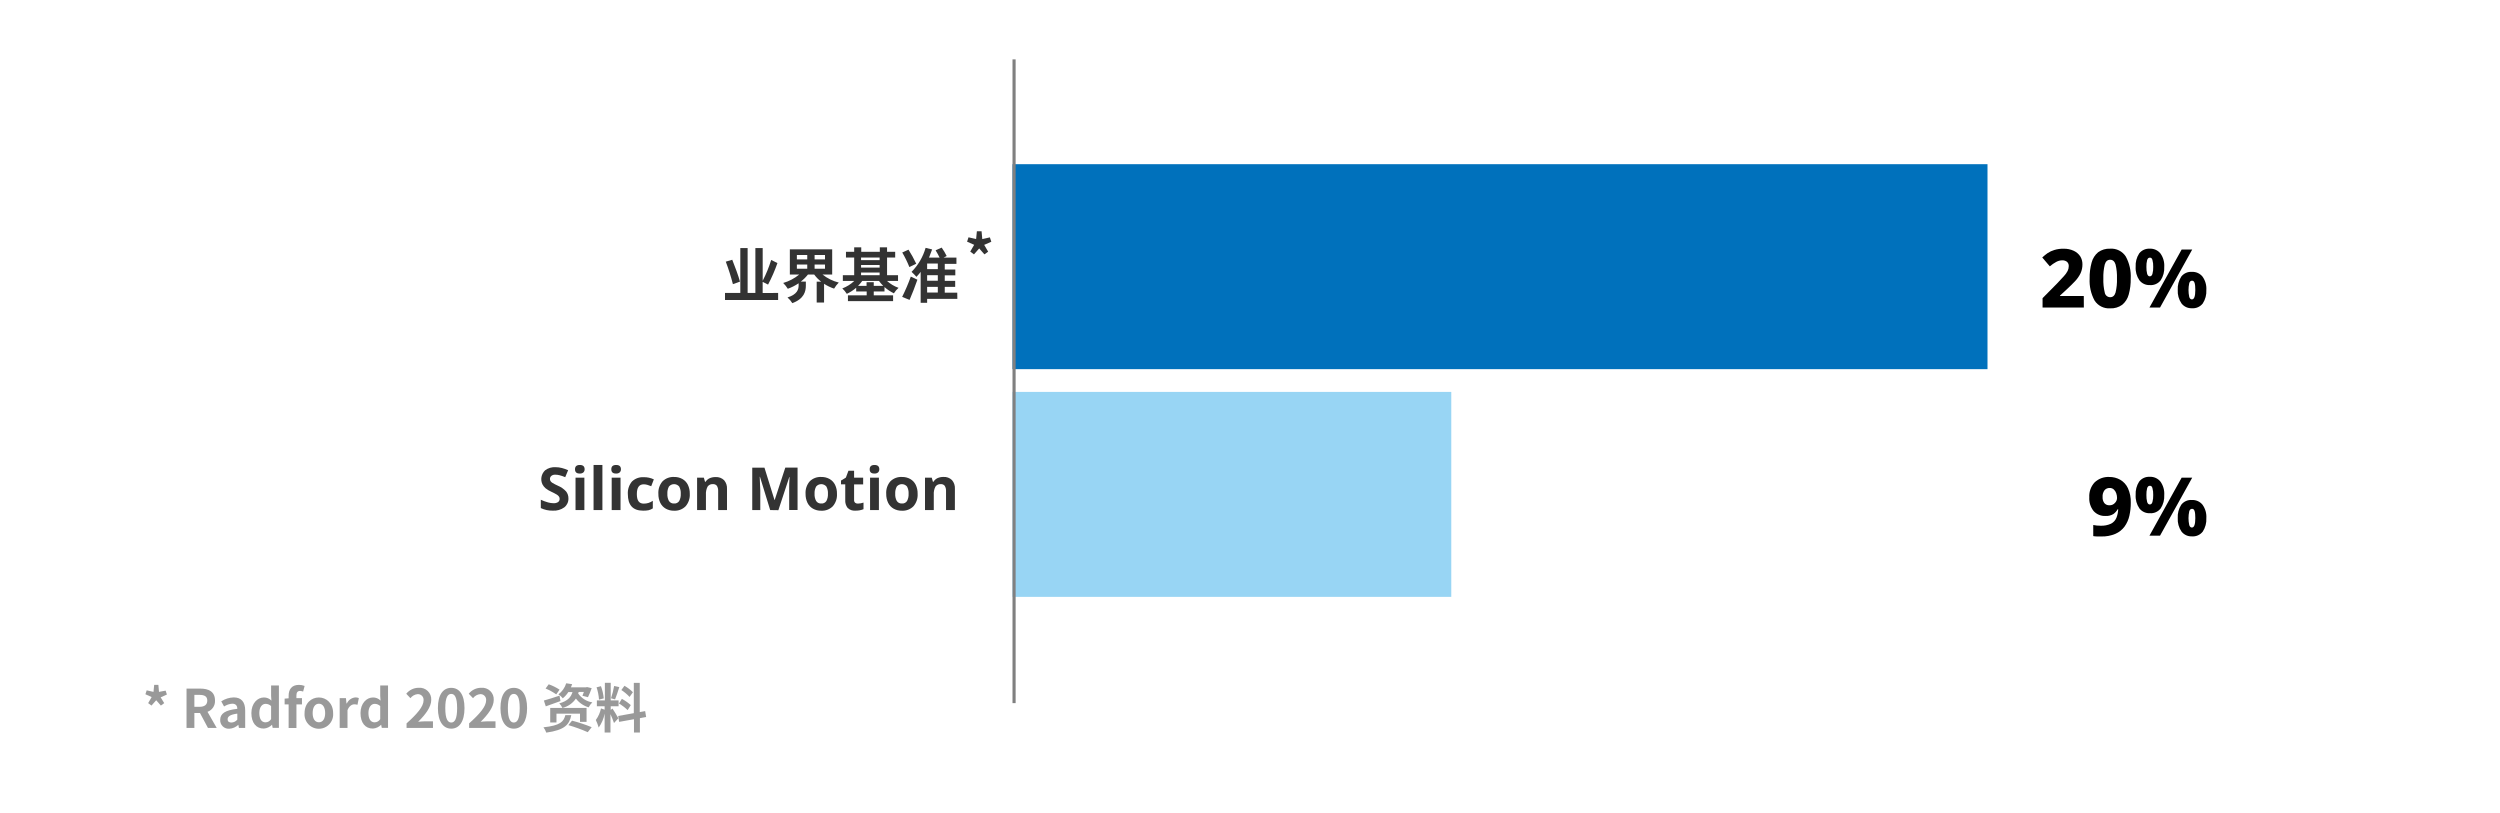
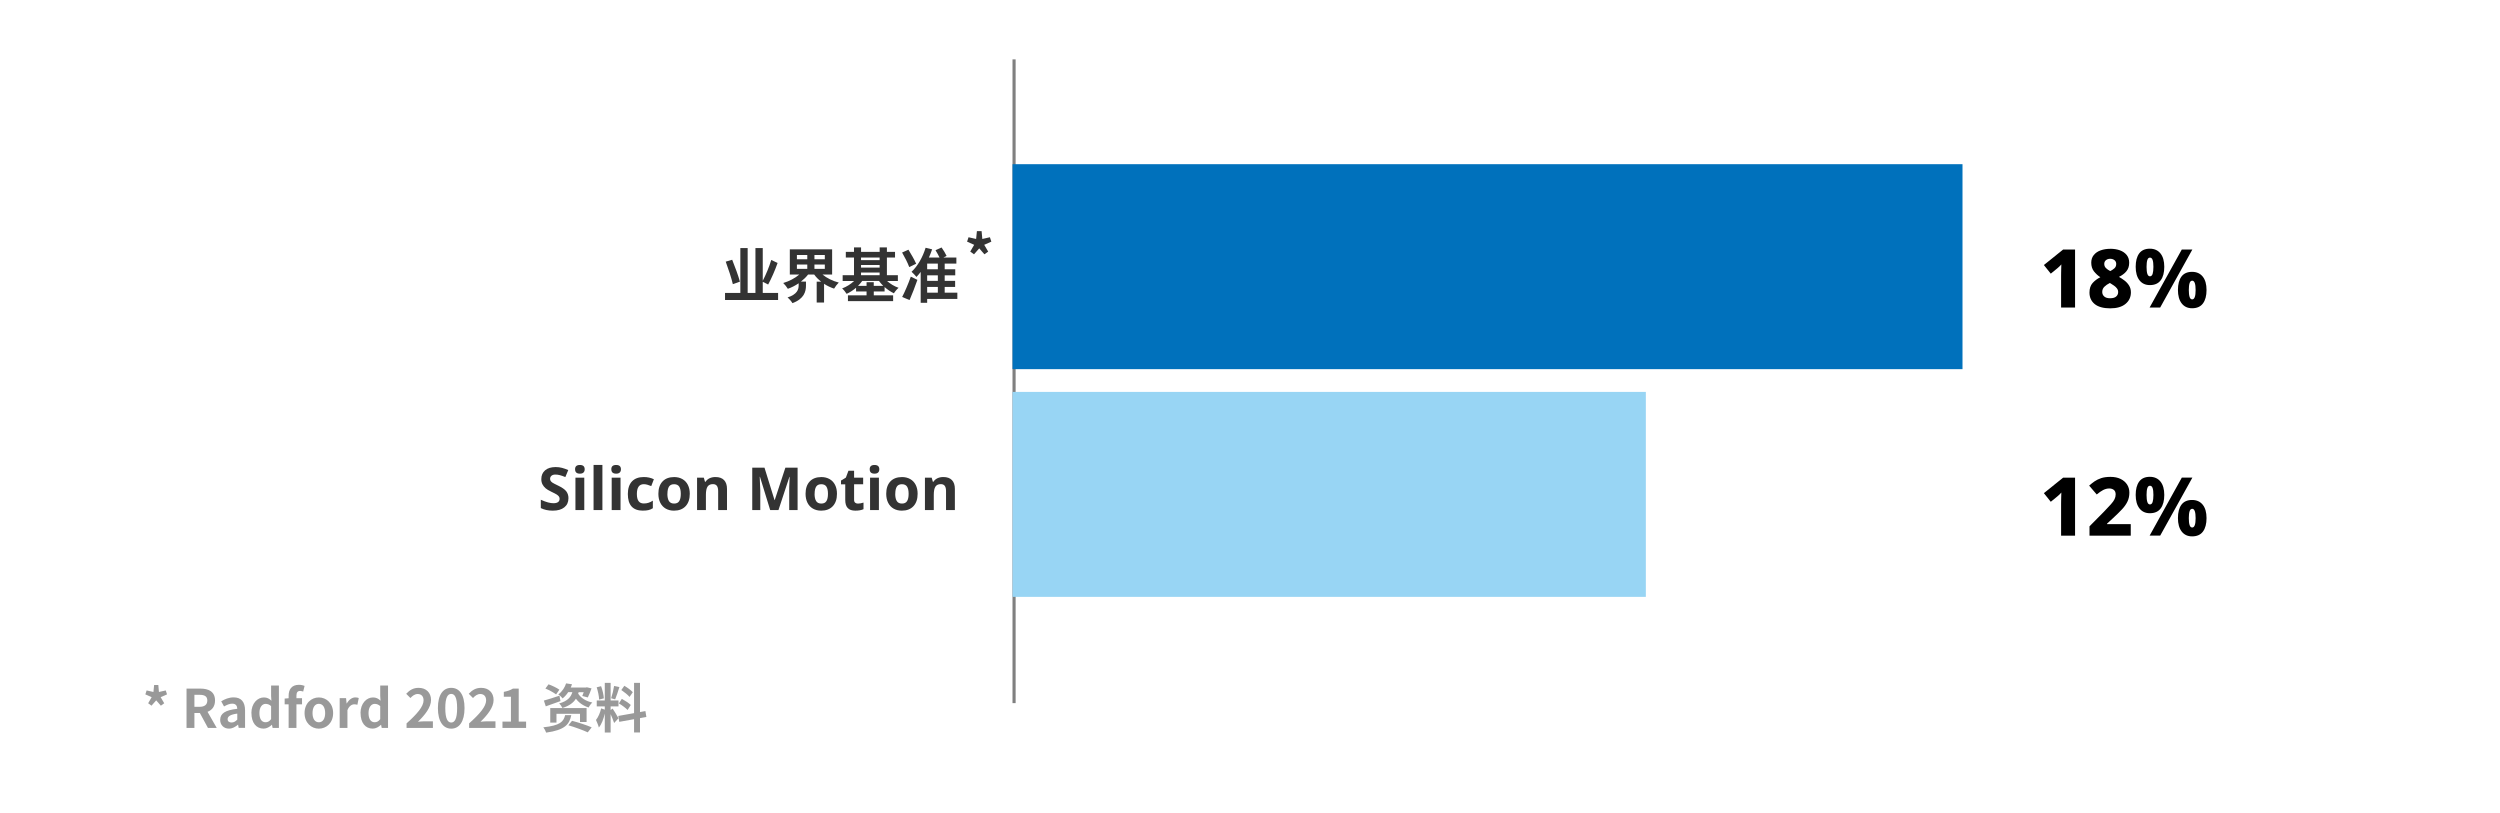
<svg xmlns="http://www.w3.org/2000/svg" viewBox="0 0 800 260">
  <defs>
-     <style>.a{fill:#0071bc;}.b{fill:#98d5f4;}.c{fill:none;stroke:gray;stroke-miterlimit:10;}.d{fill:#333;}.e{fill:#999;}</style>
+     <style>.cls-1{fill:#0071bc;}.cls-2{fill:#999;}.cls-3{fill:#98d5f4;}.cls-4{fill:#333;}.cls-5{fill:none;stroke:gray;stroke-miterlimit:10;}</style>
  </defs>
-   <rect class="a" x="324.01" y="52.54" width="311.99" height="65.59" />
-   <rect class="b" x="324.01" y="125.41" width="140.4" height="65.59" />
-   <line class="c" x1="324.5" y1="225" x2="324.5" y2="19" />
-   <path d="M666.83,98.41H653.62v-3l4.6-4.65c.94-1,1.68-1.77,2.24-2.4a7.61,7.61,0,0,0,1.18-1.65A3.43,3.43,0,0,0,662,85.2a1.73,1.73,0,0,0-.58-1.44,2.37,2.37,0,0,0-1.47-.46,4.15,4.15,0,0,0-1.94.5,11.77,11.77,0,0,0-2.07,1.43l-2.42-2.84A17.73,17.73,0,0,1,655.23,81a8,8,0,0,1,2.15-1,9.55,9.55,0,0,1,3-.41,7.33,7.33,0,0,1,3.23.67A5.09,5.09,0,0,1,665.66,82a4.74,4.74,0,0,1,.72,2.59,6.7,6.7,0,0,1-.59,2.83A10.06,10.06,0,0,1,664,90c-.78.83-1.74,1.76-2.86,2.8l-1.93,1.77v.16h7.6Z" />
-   <path d="M681.83,89.13a17.84,17.84,0,0,1-.64,5.12,6.39,6.39,0,0,1-2.08,3.28,6.05,6.05,0,0,1-3.86,1.14,5.47,5.47,0,0,1-5-2.52,13.33,13.33,0,0,1-1.57-7,18,18,0,0,1,.64-5.14,6.38,6.38,0,0,1,2.08-3.29,6.05,6.05,0,0,1,3.86-1.14,5.47,5.47,0,0,1,5,2.52A13.19,13.19,0,0,1,681.83,89.13Zm-8.76,0a16.6,16.6,0,0,0,.45,4.48,1.77,1.77,0,0,0,1.73,1.5c.85,0,1.42-.5,1.73-1.5a16.6,16.6,0,0,0,.45-4.48,16.89,16.89,0,0,0-.45-4.49c-.31-1-.88-1.52-1.73-1.52s-1.43.51-1.73,1.52A16.89,16.89,0,0,0,673.07,89.13Z" />
-   <path d="M687.94,79.58a4.1,4.1,0,0,1,3.4,1.53,6.62,6.62,0,0,1,1.22,4.27,7.15,7.15,0,0,1-1.14,4.31,4,4,0,0,1-3.48,1.54,4,4,0,0,1-3.33-1.54,6.88,6.88,0,0,1-1.2-4.31,7.13,7.13,0,0,1,1.12-4.27A4,4,0,0,1,687.94,79.58Zm0,2.87c-.4,0-.68.25-.85.75a7.71,7.71,0,0,0-.24,2.21,8,8,0,0,0,.24,2.23c.17.53.45.79.85.79s.68-.26.84-.79a7.55,7.55,0,0,0,.25-2.23,7.31,7.31,0,0,0-.25-2.21Q688.59,82.45,688,82.45Zm13.57-2.6-10.3,18.56h-3.38l10.3-18.56Zm-.1,7.15a4.1,4.1,0,0,1,3.4,1.52,6.62,6.62,0,0,1,1.22,4.27,7.17,7.17,0,0,1-1.14,4.31,4,4,0,0,1-3.48,1.54,4,4,0,0,1-3.33-1.54,6.9,6.9,0,0,1-1.2-4.31,7.13,7.13,0,0,1,1.12-4.27A3.94,3.94,0,0,1,701.46,87Zm0,2.83c-.4,0-.68.26-.85.78a10.3,10.3,0,0,0,0,4.42c.17.52.45.78.85.78.73,0,1.09-1,1.09-3S702.24,89.83,701.51,89.83Z" />
-   <path d="M681.85,160.88a18.64,18.64,0,0,1-.45,4.17,9.51,9.51,0,0,1-1.54,3.45,7.24,7.24,0,0,1-2.91,2.32,10.84,10.84,0,0,1-4.59.85c-.36,0-.79,0-1.28,0s-.91-.07-1.24-.12V168a11,11,0,0,0,2.29.23,7.26,7.26,0,0,0,3.42-.66,3.7,3.7,0,0,0,1.7-1.86,8.25,8.25,0,0,0,.57-2.76h-.15a5,5,0,0,1-1.38,1.54,4.36,4.36,0,0,1-2.55.62,4.82,4.82,0,0,1-3.77-1.56,6.4,6.4,0,0,1-1.4-4.42,6.48,6.48,0,0,1,1.71-4.77,6.37,6.37,0,0,1,4.71-1.73,6.93,6.93,0,0,1,3.48.89,6.06,6.06,0,0,1,2.47,2.71A10.44,10.44,0,0,1,681.85,160.88Zm-6.76-4.73a2.06,2.06,0,0,0-1.63.7,3.24,3.24,0,0,0-.63,2.21,3,3,0,0,0,.55,1.92,2,2,0,0,0,1.66.71,2.23,2.23,0,0,0,1.74-.75,2.29,2.29,0,0,0,.68-1.57,4.62,4.62,0,0,0-.26-1.52,2.92,2.92,0,0,0-.78-1.22A1.89,1.89,0,0,0,675.09,156.15Z" />
-   <path d="M687.94,152.58a4.1,4.1,0,0,1,3.4,1.53,6.62,6.62,0,0,1,1.22,4.27,7.15,7.15,0,0,1-1.14,4.31,4,4,0,0,1-3.48,1.54,4,4,0,0,1-3.33-1.54,6.88,6.88,0,0,1-1.2-4.31,7.13,7.13,0,0,1,1.12-4.27A4,4,0,0,1,687.94,152.58Zm0,2.87c-.4,0-.68.25-.85.75a7.71,7.71,0,0,0-.24,2.21,8,8,0,0,0,.24,2.23c.17.53.45.79.85.79s.68-.26.84-.79a7.55,7.55,0,0,0,.25-2.23,7.31,7.31,0,0,0-.25-2.21Q688.59,155.45,688,155.45Zm13.57-2.6-10.3,18.56h-3.38l10.3-18.56Zm-.1,7.15a4.1,4.1,0,0,1,3.4,1.52,6.62,6.62,0,0,1,1.22,4.27,7.17,7.17,0,0,1-1.14,4.31,4,4,0,0,1-3.48,1.54,4,4,0,0,1-3.33-1.54,6.9,6.9,0,0,1-1.2-4.31,7.13,7.13,0,0,1,1.12-4.27A3.94,3.94,0,0,1,701.46,160Zm0,2.83c-.4,0-.68.26-.85.78a10.3,10.3,0,0,0,0,4.42c.17.52.45.78.85.78.73,0,1.09-1,1.09-3S702.24,162.83,701.51,162.83Z" />
-   <path class="d" d="M249,93.74V96H232V93.74h4.9V79.38h2.34V93.74h2.48V79.38h2.34V89.85a40.08,40.08,0,0,0,2.72-6.67l2,1a50.22,50.22,0,0,1-3,6.89l-1.73-.87v3.57Zm-14.47-2.81a69.67,69.67,0,0,0-2.28-7.2l2.07-.61c.89,2.23,2,5.21,2.47,7Z" />
-   <path class="d" d="M263.2,87.85a13.62,13.62,0,0,0,5.21,2.57,9.65,9.65,0,0,0-1.5,1.94,14.61,14.61,0,0,1-3.21-1.54v6h-2.36V90.13h1.43a11.19,11.19,0,0,1-2.23-2.28h-2a12.84,12.84,0,0,1-2.28,2.26h1.61v1.31c0,1.81-.55,4.2-4.33,5.59A7.93,7.93,0,0,0,252,95.19c3.18-1,3.56-2.65,3.56-3.86v-.68a15.67,15.67,0,0,1-3.46,1.76,10.69,10.69,0,0,0-1.48-1.86,14.21,14.21,0,0,0,5.13-2.7h-3V79.78H266.3v8.07ZM255,83h3.32V81.6H255ZM255,86h3.32V84.66H255ZM264,81.6h-3.33V83H264Zm0,3.06h-3.33V86H264Z" />
-   <path class="d" d="M283.84,89.9a11,11,0,0,0,3.7,2.21,7.89,7.89,0,0,0-1.5,1.75,13,13,0,0,1-3-2v1.41H279.6V94.5h6.19v1.86H271.34V94.5h6V93.27h-3.36V92.09a13.37,13.37,0,0,1-3,1.94,8.55,8.55,0,0,0-1.44-1.73,11.38,11.38,0,0,0,3.83-2.4h-3.66V88.06h3.63V82.4h-2.63V80.58h2.63V79.15h2.26v1.43h5.94V79.15h2.32v1.43h2.6V82.4h-2.6v5.66h3.51V89.9Zm-1.2,1.58a11.33,11.33,0,0,1-1.37-1.58h-5.35a11.17,11.17,0,0,1-1.35,1.58h2.73V90.3h2.3v1.18Zm-7.1-9.08v.84h5.94V82.4Zm0,3.23h5.94v-.84h-5.94Zm0,2.43h5.94v-.85h-5.94Z" />
-   <path class="d" d="M291,85.46a34.65,34.65,0,0,0-2.28-4.66l2-.91a41.8,41.8,0,0,1,2.47,4.5ZM288.69,95a59.8,59.8,0,0,0,2.77-6.49l2.11,1c-.78,2.24-1.69,4.56-2.51,6.46Zm17.66.63h-9.67V96.9h-2.07V87a16.57,16.57,0,0,1-1.35,1.59A17.37,17.37,0,0,0,291.69,87a17.79,17.79,0,0,0,4.5-7.69l2.09.51c-.31.89-.65,1.77-1,2.62h3.4a23.34,23.34,0,0,0-1.29-2.34l1.94-.87a18.21,18.21,0,0,1,1.61,2.7l-1,.51h4.12v2h-3.74v1.8h3.38V88.1h-3.38v1.77h3.34V91.8h-3.34v1.85h4Zm-6.25-11.3h-3.42v1.8h3.42Zm0,3.74h-3.42v1.77h3.42Zm-3.42,5.55h3.42V91.8h-3.42Z" />
-   <path class="d" d="M181.9,159.46a3.5,3.5,0,0,1-1.32,2.89,5.7,5.7,0,0,1-3.68,1.06,8.6,8.6,0,0,1-3.84-.82v-2.67a14.81,14.81,0,0,0,2.33.86,6.7,6.7,0,0,0,1.74.25,2.48,2.48,0,0,0,1.45-.36,1.22,1.22,0,0,0,.5-1.07,1.15,1.15,0,0,0-.22-.71,2.39,2.39,0,0,0-.65-.6,17.86,17.86,0,0,0-1.76-.92,8.46,8.46,0,0,1-1.87-1.12,4.32,4.32,0,0,1-1-1.26,3.9,3.9,0,0,1,.85-4.49,5,5,0,0,1,3.37-1,7.82,7.82,0,0,1,2,.26,13.43,13.43,0,0,1,2,.7l-.93,2.24a12.09,12.09,0,0,0-1.79-.62,5.72,5.72,0,0,0-1.4-.18,1.87,1.87,0,0,0-1.25.38,1.25,1.25,0,0,0-.44,1,1.22,1.22,0,0,0,.18.67,1.94,1.94,0,0,0,.56.54,15.4,15.4,0,0,0,1.82.95,7.29,7.29,0,0,1,2.61,1.83A3.54,3.54,0,0,1,181.9,159.46Z" />
-   <path class="d" d="M184,150.17c0-.92.51-1.38,1.54-1.38s1.54.46,1.54,1.38a1.36,1.36,0,0,1-.39,1,1.62,1.62,0,0,1-1.15.36C184.53,151.56,184,151.1,184,150.17ZM187,163.22h-2.83V152.85H187Z" />
-   <path class="d" d="M192.77,163.22h-2.83V148.79h2.83Z" />
-   <path class="d" d="M195.62,150.17c0-.92.51-1.38,1.54-1.38s1.54.46,1.54,1.38a1.36,1.36,0,0,1-.39,1,1.62,1.62,0,0,1-1.15.36C196.13,151.56,195.62,151.1,195.62,150.17Zm2.95,13.05h-2.83V152.85h2.83Z" />
-   <path class="d" d="M205.75,163.41q-4.84,0-4.84-5.32a5.71,5.71,0,0,1,1.31-4,5,5,0,0,1,3.78-1.39,7.2,7.2,0,0,1,3.23.7l-.84,2.19a12.55,12.55,0,0,0-1.24-.44,4.16,4.16,0,0,0-1.15-.17c-1.47,0-2.21,1-2.21,3.13s.74,3.05,2.21,3.05a5.2,5.2,0,0,0,1.51-.22,5.41,5.41,0,0,0,1.39-.68v2.42a4.49,4.49,0,0,1-1.38.6A7.91,7.91,0,0,1,205.75,163.41Z" />
-   <path class="d" d="M220.73,158a5.56,5.56,0,0,1-1.33,4,4.85,4.85,0,0,1-3.72,1.43,5.17,5.17,0,0,1-2.64-.66,4.34,4.34,0,0,1-1.75-1.87,6.31,6.31,0,0,1-.61-2.86,5.55,5.55,0,0,1,1.32-4,4.88,4.88,0,0,1,3.73-1.41,5.17,5.17,0,0,1,2.64.65,4.32,4.32,0,0,1,1.75,1.86A6.23,6.23,0,0,1,220.73,158Zm-7.17,0a4.33,4.33,0,0,0,.51,2.33,1.8,1.8,0,0,0,1.64.79,1.76,1.76,0,0,0,1.63-.79,4.41,4.41,0,0,0,.5-2.33,4.31,4.31,0,0,0-.5-2.31,2.14,2.14,0,0,0-3.28,0A4.35,4.35,0,0,0,213.56,158Z" />
-   <path class="d" d="M232.64,163.22h-2.83v-6.05a3,3,0,0,0-.39-1.69,1.47,1.47,0,0,0-1.28-.56,1.89,1.89,0,0,0-1.71.79,5,5,0,0,0-.53,2.63v4.88h-2.83V152.85h2.16l.38,1.33h.16a3.06,3.06,0,0,1,1.3-1.14,4.59,4.59,0,0,1,1.89-.38,3.61,3.61,0,0,1,2.75,1,3.93,3.93,0,0,1,.93,2.82Z" />
-   <path class="d" d="M246.46,163.22l-3.27-10.64h-.08c.12,2.17.18,3.61.18,4.34v6.3h-2.57V149.66h3.91L247.84,160h.06l3.4-10.37h3.92v13.56h-2.68V156.8c0-.3,0-.65,0-1s0-1.45.12-3.16h-.08l-3.5,10.62Z" />
-   <path class="d" d="M267.83,158a5.56,5.56,0,0,1-1.33,4,4.85,4.85,0,0,1-3.72,1.43,5.17,5.17,0,0,1-2.64-.66,4.34,4.34,0,0,1-1.75-1.87,6.31,6.31,0,0,1-.61-2.86,5.55,5.55,0,0,1,1.32-4,4.88,4.88,0,0,1,3.73-1.41,5.17,5.17,0,0,1,2.64.65,4.32,4.32,0,0,1,1.75,1.86A6.23,6.23,0,0,1,267.83,158Zm-7.17,0a4.33,4.33,0,0,0,.51,2.33,1.8,1.8,0,0,0,1.64.79,1.76,1.76,0,0,0,1.63-.79,4.41,4.41,0,0,0,.5-2.33,4.31,4.31,0,0,0-.5-2.31,2.14,2.14,0,0,0-3.28,0A4.35,4.35,0,0,0,260.66,158Z" />
-   <path class="d" d="M274.54,161.15a5.94,5.94,0,0,0,1.78-.32v2.11a6.43,6.43,0,0,1-2.6.47,3.19,3.19,0,0,1-2.47-.86,3.76,3.76,0,0,1-.77-2.57v-5h-1.36v-1.2l1.56-.95.82-2.19h1.81v2.21h2.9V155h-2.9v5a1.09,1.09,0,0,0,.34.89A1.32,1.32,0,0,0,274.54,161.15Z" />
-   <path class="d" d="M278.3,150.17c0-.92.51-1.38,1.54-1.38s1.54.46,1.54,1.38a1.36,1.36,0,0,1-.39,1,1.62,1.62,0,0,1-1.15.36C278.81,151.56,278.3,151.1,278.3,150.17Zm2.95,13.05h-2.83V152.85h2.83Z" />
-   <path class="d" d="M293.64,158a5.56,5.56,0,0,1-1.33,4,4.85,4.85,0,0,1-3.72,1.43,5.17,5.17,0,0,1-2.64-.66,4.34,4.34,0,0,1-1.75-1.87,6.31,6.31,0,0,1-.61-2.86,5.55,5.55,0,0,1,1.32-4,4.88,4.88,0,0,1,3.73-1.41,5.17,5.17,0,0,1,2.64.65,4.32,4.32,0,0,1,1.75,1.86A6.23,6.23,0,0,1,293.64,158Zm-7.17,0a4.33,4.33,0,0,0,.51,2.33,1.82,1.82,0,0,0,1.64.79,1.76,1.76,0,0,0,1.63-.79,4.41,4.41,0,0,0,.5-2.33,4.31,4.31,0,0,0-.5-2.31,2.14,2.14,0,0,0-3.28,0A4.35,4.35,0,0,0,286.47,158Z" />
-   <path class="d" d="M305.56,163.22h-2.83v-6.05a3,3,0,0,0-.4-1.69,1.47,1.47,0,0,0-1.27-.56,1.91,1.91,0,0,0-1.72.79,5,5,0,0,0-.53,2.63v4.88H296V152.85h2.16l.38,1.33h.16A3,3,0,0,1,300,153a4.51,4.51,0,0,1,1.88-.38,3.6,3.6,0,0,1,2.75,1,3.93,3.93,0,0,1,.94,2.82Z" />
-   <path class="d" d="M310.48,80.51l1.25-2.17-2.26-1,.45-1.4,2.44.55L312.6,74h1.5l.23,2.51,2.43-.55.46,1.4-2.28,1,1.27,2.17-1.19.87-1.68-1.9-1.67,1.9Z" />
-   <path class="e" d="M47.41,225l1.12-1.94-2-.9.41-1.25,2.18.49.22-2.25h1.34l.2,2.25L53,221l.41,1.25-2,.9L52.55,225l-1.07.78-1.5-1.7-1.5,1.7Z" />
-   <path class="e" d="M66.54,232.93,64,228.17H62.2v4.76H59.69V220.35h4.38c2.64,0,4.73.92,4.73,3.81a3.61,3.61,0,0,1-2.4,3.62l2.94,5.15Zm-4.34-6.75h1.63c1.62,0,2.5-.68,2.5-2s-.88-1.82-2.5-1.82H62.2Z" />
-   <path class="e" d="M70.46,230.34c0-2,1.65-3.11,5.48-3.51,0-.94-.44-1.65-1.62-1.65a5.42,5.42,0,0,0-2.62.9l-.9-1.65a7.63,7.63,0,0,1,4-1.26c2.42,0,3.66,1.45,3.66,4.2v5.56h-2l-.19-1h0a4.5,4.5,0,0,1-2.87,1.26A2.71,2.71,0,0,1,70.46,230.34Zm5.48-.06v-1.92c-2.32.3-3.1.93-3.1,1.78s.53,1.07,1.26,1.07A2.54,2.54,0,0,0,75.94,230.28Z" />
-   <path class="e" d="M80.44,228.19c0-3.11,1.94-5,4-5a3.27,3.27,0,0,1,2.41,1l-.1-1.5v-3.35h2.5v13.57h-2l-.2-1h0a4,4,0,0,1-2.64,1.23C82,233.17,80.44,231.3,80.44,228.19Zm6.31,1.93v-4.18a2.55,2.55,0,0,0-1.77-.71c-1.07,0-2,1-2,2.92s.71,3,2,3A2.11,2.11,0,0,0,86.75,230.12Z" />
-   <path class="e" d="M97,221.3a3.12,3.12,0,0,0-1-.2c-.74,0-1.15.44-1.15,1.49v.82h1.78v2H94.86v7.55h-2.5v-7.55H91.08v-1.85l1.28-.1v-.79c0-2,.92-3.51,3.31-3.51a5,5,0,0,1,1.81.34Z" />
-   <path class="e" d="M97.46,228.19c0-3.18,2.19-5,4.57-5s4.57,1.84,4.57,5a4.59,4.59,0,1,1-9.14,0Zm6.59,0c0-1.81-.73-3-2-3s-2,1.17-2,3,.73,2.94,2,2.94S104.05,230,104.05,228.19Z" />
-   <path class="e" d="M108.7,223.41h2l.17,1.68H111a3.31,3.31,0,0,1,2.71-1.92,2.68,2.68,0,0,1,1.12.21l-.44,2.15a3.12,3.12,0,0,0-1-.15c-.75,0-1.65.49-2.19,1.87v5.68H108.7Z" />
-   <path class="e" d="M115.36,228.19c0-3.11,1.94-5,4-5a3.27,3.27,0,0,1,2.41,1l-.1-1.5v-3.35h2.5v13.57h-2l-.2-1h0a4,4,0,0,1-2.64,1.23C116.89,233.17,115.36,231.3,115.36,228.19Zm6.31,1.93v-4.18a2.57,2.57,0,0,0-1.77-.71c-1.07,0-2,1-2,2.92s.71,3,2,3A2.12,2.12,0,0,0,121.67,230.12Z" />
-   <path class="e" d="M130.1,231.48c3.42-3.06,5.44-5.42,5.44-7.36a1.81,1.81,0,0,0-1.89-2,3.25,3.25,0,0,0-2.31,1.3L130,222a5.1,5.1,0,0,1,4-1.91,3.7,3.7,0,0,1,4,3.88c0,2.28-1.89,4.72-4.19,7,.63-.07,1.47-.14,2-.14h2.74v2.11H130.1Z" />
-   <path class="e" d="M140.13,226.59c0-4.35,1.7-6.48,4.27-6.48s4.24,2.14,4.24,6.48-1.69,6.58-4.24,6.58S140.13,230.92,140.13,226.59Zm6.15,0c0-3.52-.81-4.54-1.88-4.54s-1.91,1-1.91,4.54.82,4.62,1.91,4.62S146.28,230.12,146.28,226.59Z" />
-   <path class="e" d="M150.12,231.48c3.42-3.06,5.44-5.42,5.44-7.36a1.8,1.8,0,0,0-1.88-2,3.23,3.23,0,0,0-2.31,1.3L150,222a5.07,5.07,0,0,1,4-1.91,3.69,3.69,0,0,1,4,3.88c0,2.28-1.89,4.72-4.18,7,.63-.07,1.46-.14,2-.14h2.74v2.11h-8.44Z" />
-   <path class="e" d="M160.15,226.59c0-4.35,1.7-6.48,4.27-6.48s4.25,2.14,4.25,6.48-1.7,6.58-4.25,6.58S160.15,230.92,160.15,226.59Zm6.16,0c0-3.52-.82-4.54-1.89-4.54s-1.9,1-1.9,4.54.81,4.62,1.9,4.62S166.31,230.12,166.31,226.59Z" />
-   <path class="e" d="M182.81,228.85c-.59,3-2.07,4.76-8,5.59a6.21,6.21,0,0,0-.9-1.7c5.39-.58,6.46-1.8,7-3.89Zm-3.45-4.51c-1.6.6-3.31,1.21-4.71,1.69l-.61-1.86c1.28-.34,3.16-.95,5-1.56ZM178,222.2a17,17,0,0,0-3.41-1.87l1-1.36a16.27,16.27,0,0,1,3.47,1.72ZM185.6,231v-2.63h-7.53v2.82h-2v-4.66h11.63V231Zm-.42-9.57c-.06.17-.11.34-.16.49a6.79,6.79,0,0,0,4.52,2.84,6,6,0,0,0-1.17,1.58,7.75,7.75,0,0,1-4.08-2.8,7.34,7.34,0,0,1-4.32,3,5,5,0,0,0-1-1.46c2.82-.78,3.77-2.12,4.23-3.62h-1.33a8.36,8.36,0,0,1-1.78,2,5.15,5.15,0,0,0-1.39-1.26,7.16,7.16,0,0,0,2.49-3.55l1.91.29c-.12.34-.27.69-.41,1h4.83l.34-.08,1.48.35a26.44,26.44,0,0,1-1.19,2.89l-1.77-.45c.14-.34.31-.77.46-1.23Zm-2.13,9.18a48.78,48.78,0,0,1,6.29,2.09l-1.26,1.6a50.17,50.17,0,0,0-6.2-2.26Z" />
-   <path class="e" d="M196,226.74c.34.46,1.61,2.59,1.87,3.11l-1.39,1.52a28.24,28.24,0,0,0-1.13-2.84v5.88h-1.87v-6.07a10.87,10.87,0,0,1-1.9,4.47,15.7,15.7,0,0,0-.92-2.41,9.41,9.41,0,0,0,1.65-3.71l1.17.41V226H191v-1.88h2.56v-5.63h1.87v5.63h2.52V226h-2.52v1.16Zm-4.32-2.87a15.88,15.88,0,0,0-.78-3.93l1.41-.36a15.81,15.81,0,0,1,.89,3.9Zm6.5-4c-.45,1.36-.94,2.95-1.36,3.94l-1.3-.36a25.77,25.77,0,0,0,1-3.94Zm6.59,9.94v4.59h-1.9v-4.25l-4.75.85-.3-1.89,5-.9v-9.69h1.9v9.35l1.73-.32.31,1.89ZM199,223.63a14.92,14.92,0,0,1,2.85,2l-1,1.61a14.6,14.6,0,0,0-2.78-2.11Zm2.46-.61a13.72,13.72,0,0,0-2.63-2.21l1-1.36a12.64,12.64,0,0,1,2.7,2.06Z" />
+   <g id="_021">
+     <line class="cls-5" x1="324.5" y1="225" x2="324.5" y2="19" />
+     <g>
+       <rect class="cls-3" x="324.01" y="125.41" width="202.66" height="65.59" />
+       <rect class="cls-1" x="324.01" y="52.54" width="303.99" height="65.59" />
+     </g>
+   </g>
+   <g id="Numbers">
+     <g>
+       <path d="M664.02,98.41h-4.47v-10.01c0-.23,0-.56,.01-1.01,0-.45,.02-.93,.03-1.43,0-.5,.02-.95,.04-1.35-.14,.17-.33,.38-.57,.61-.24,.23-.47,.44-.68,.61l-2.13,1.74-2.21-2.76,6.16-4.96h3.82v18.56Z" />
+       <path d="M675.28,79.61c1.14,0,2.17,.16,3.08,.49,.91,.33,1.63,.83,2.17,1.49,.54,.67,.81,1.5,.81,2.48,0,1.13-.31,2.05-.92,2.77-.62,.72-1.4,1.3-2.35,1.76,.62,.35,1.23,.75,1.81,1.2,.58,.45,1.06,.98,1.44,1.6,.38,.62,.57,1.33,.57,2.14,0,1.53-.58,2.76-1.73,3.71-1.15,.95-2.79,1.42-4.9,1.42s-3.86-.46-4.97-1.38c-1.11-.92-1.66-2.14-1.66-3.67,0-1.28,.33-2.3,1-3.05s1.5-1.37,2.48-1.86c-.8-.52-1.48-1.15-2.05-1.88-.57-.74-.86-1.66-.86-2.77,0-.97,.27-1.79,.82-2.46,.55-.67,1.28-1.17,2.2-1.49,.92-.33,1.94-.49,3.07-.49Zm-2.57,13.78c0,.61,.21,1.1,.64,1.48,.42,.38,1.04,.57,1.86,.57,.88,0,1.54-.18,1.96-.55s.64-.84,.64-1.43c0-.43-.12-.82-.38-1.16-.25-.34-.56-.63-.92-.88-.36-.25-.7-.47-1.01-.66l-.34-.21c-.71,.35-1.3,.75-1.75,1.2-.46,.45-.69,1-.69,1.64Zm2.55-10.58c-.54,0-.99,.15-1.35,.44-.36,.29-.55,.69-.55,1.2,0,.54,.19,.99,.56,1.35,.37,.36,.82,.68,1.34,.94,.49-.23,.93-.51,1.33-.86,.4-.35,.6-.82,.6-1.43,0-.5-.19-.9-.56-1.2-.37-.29-.83-.44-1.37-.44Z" />
+       <path d="M687.94,79.58c1.46,0,2.59,.51,3.41,1.52,.81,1.01,1.22,2.44,1.22,4.28s-.38,3.27-1.14,4.3c-.76,1.03-1.92,1.55-3.48,1.55-1.42,0-2.53-.52-3.33-1.55-.8-1.03-1.2-2.46-1.2-4.3s.37-3.26,1.12-4.28c.75-1.01,1.88-1.52,3.41-1.52Zm.05,2.86c-.4,0-.68,.25-.84,.75-.17,.5-.25,1.24-.25,2.21s.08,1.72,.25,2.24c.17,.52,.45,.78,.84,.78s.68-.26,.85-.78c.16-.52,.25-1.26,.25-2.24s-.08-1.71-.25-2.21c-.17-.5-.45-.75-.85-.75Zm13.57-2.6l-10.3,18.56h-3.38l10.3-18.56h3.38Zm-.1,7.15c1.46,0,2.59,.51,3.41,1.52,.81,1.01,1.22,2.44,1.22,4.28s-.38,3.27-1.14,4.3-1.92,1.55-3.48,1.55c-1.42,0-2.53-.52-3.33-1.55-.8-1.03-1.2-2.46-1.2-4.3s.37-3.26,1.12-4.28c.75-1.01,1.88-1.52,3.41-1.52Zm.05,2.83c-.4,0-.68,.26-.84,.78-.17,.52-.25,1.26-.25,2.21s.08,1.69,.25,2.21c.16,.52,.45,.78,.84,.78,.73,0,1.09-1,1.09-2.99s-.36-2.99-1.09-2.99Z" />
+     </g>
+     <g>
+       <path d="M664.02,171.41h-4.47v-10.01c0-.23,0-.56,.01-1.01,0-.45,.02-.93,.03-1.43,0-.5,.02-.95,.04-1.35-.14,.17-.33,.38-.57,.61-.24,.23-.47,.44-.68,.61l-2.13,1.74-2.21-2.76,6.16-4.96h3.82v18.56Z" />
+       <path d="M681.85,171.41h-13.21v-2.99l4.6-4.65c.94-.97,1.68-1.77,2.24-2.39s.95-1.17,1.18-1.65c.23-.48,.35-.98,.35-1.52,0-.66-.2-1.14-.58-1.44-.39-.3-.88-.46-1.47-.46-.66,0-1.3,.17-1.94,.49-.63,.33-1.32,.81-2.07,1.43l-2.42-2.83c.54-.48,1.11-.94,1.72-1.36,.61-.42,1.32-.77,2.14-1.04,.82-.27,1.82-.4,2.98-.4,1.25,0,2.32,.22,3.22,.66s1.59,1.04,2.08,1.79c.48,.75,.73,1.62,.73,2.59,0,1.04-.2,1.99-.6,2.83-.4,.85-.99,1.69-1.77,2.52-.78,.83-1.73,1.77-2.86,2.81l-1.92,1.77v.16h7.59v3.69Z" />
+       <path d="M687.94,152.58c1.46,0,2.59,.51,3.41,1.52,.81,1.01,1.22,2.44,1.22,4.28s-.38,3.27-1.14,4.3c-.76,1.03-1.92,1.55-3.48,1.55-1.42,0-2.53-.52-3.33-1.55-.8-1.03-1.2-2.46-1.2-4.3s.37-3.26,1.12-4.28c.75-1.01,1.88-1.52,3.41-1.52Zm.05,2.86c-.4,0-.68,.25-.84,.75-.17,.5-.25,1.24-.25,2.21s.08,1.72,.25,2.24c.17,.52,.45,.78,.84,.78s.68-.26,.85-.78c.16-.52,.25-1.26,.25-2.24s-.08-1.71-.25-2.21c-.17-.5-.45-.75-.85-.75Zm13.57-2.6l-10.3,18.56h-3.38l10.3-18.56h3.38Zm-.1,7.15c1.46,0,2.59,.51,3.41,1.52,.81,1.01,1.22,2.44,1.22,4.28s-.38,3.27-1.14,4.3-1.92,1.55-3.48,1.55c-1.42,0-2.53-.52-3.33-1.55-.8-1.03-1.2-2.46-1.2-4.3s.37-3.26,1.12-4.28c.75-1.01,1.88-1.52,3.41-1.52Zm.05,2.83c-.4,0-.68,.26-.84,.78-.17,.52-.25,1.26-.25,2.21s.08,1.69,.25,2.21c.16,.52,.45,.78,.84,.78,.73,0,1.09-1,1.09-2.99s-.36-2.99-1.09-2.99Z" />
+     </g>
+   </g>
+   <g id="Labels-CHS">
+     <g>
+       <path class="cls-4" d="M248.99,93.74v2.26h-16.98v-2.26h4.9v-14.36h2.34v14.36h2.49v-14.36h2.34v10.47c.95-1.8,2.09-4.5,2.72-6.67l2.03,.97c-.83,2.39-2.03,5.07-3.02,6.9l-1.73-.88v3.57h4.92Zm-14.48-2.81c-.42-1.82-1.41-4.86-2.28-7.2l2.07-.61c.89,2.22,2,5.21,2.47,7.01l-2.26,.8Z" />
+       <path class="cls-4" d="M263.2,87.85c1.37,1.14,3.25,2.07,5.21,2.57-.48,.46-1.16,1.33-1.5,1.94-1.14-.38-2.22-.89-3.21-1.54v6h-2.36v-6.69h1.42c-.85-.68-1.62-1.43-2.22-2.28h-1.96c-.63,.84-1.42,1.58-2.28,2.26h1.61v1.31c0,1.8-.55,4.2-4.33,5.59-.3-.55-1.06-1.41-1.56-1.82,3.17-1.04,3.55-2.64,3.55-3.86v-.68c-1.08,.74-2.24,1.33-3.46,1.77-.32-.55-.99-1.39-1.48-1.86,1.9-.55,3.78-1.54,5.13-2.7h-3.02v-8.07h13.54v8.07h-3.1Zm-8.19-4.88h3.32v-1.37h-3.32v1.37Zm0,3.06h3.32v-1.37h-3.32v1.37Zm8.93-4.43h-3.32v1.37h3.32v-1.37Zm0,3.06h-3.32v1.37h3.32v-1.37Z" />
+       <path class="cls-4" d="M283.84,89.9c1.01,.91,2.34,1.73,3.71,2.2-.49,.4-1.18,1.2-1.5,1.75-1.03-.47-2.05-1.18-2.98-1.99v1.41h-3.46v1.23h6.19v1.86h-14.46v-1.86h5.96v-1.23h-3.36v-1.18c-.93,.78-1.96,1.46-3.02,1.94-.32-.53-.97-1.33-1.44-1.73,1.39-.51,2.79-1.39,3.84-2.39h-3.67v-1.84h3.63v-5.66h-2.62v-1.82h2.62v-1.42h2.26v1.42h5.95v-1.42h2.32v1.42h2.6v1.82h-2.6v5.66h3.51v1.84h-3.48Zm-1.2,1.58c-.51-.49-.97-1.03-1.37-1.58h-5.36c-.38,.55-.85,1.08-1.35,1.58h2.74v-1.18h2.3v1.18h3.04Zm-7.11-9.08v.84h5.95v-.84h-5.95Zm0,3.23h5.95v-.84h-5.95v.84Zm0,2.43h5.95v-.85h-5.95v.85Z" />
+       <path class="cls-4" d="M290.95,85.46c-.42-1.22-1.44-3.19-2.28-4.65l2.03-.91c.87,1.41,1.96,3.31,2.47,4.5l-2.22,1.06Zm-2.26,9.57c.82-1.58,1.92-4.1,2.77-6.5l2.11,1.03c-.78,2.24-1.69,4.56-2.51,6.46l-2.37-.99Zm17.67,.63h-9.67v1.24h-2.07v-9.88c-.44,.57-.89,1.12-1.35,1.6-.34-.44-1.14-1.27-1.58-1.65,1.96-1.79,3.59-4.69,4.5-7.69l2.09,.51c-.3,.89-.65,1.77-1.03,2.62h3.4c-.34-.74-.85-1.63-1.29-2.34l1.94-.88c.61,.84,1.27,1.96,1.61,2.7l-.99,.51h4.12v1.96h-3.74v1.8h3.38v1.94h-3.38v1.77h3.34v1.94h-3.34v1.84h4.05v2.01Zm-6.25-11.3h-3.42v1.8h3.42v-1.8Zm0,3.74h-3.42v1.77h3.42v-1.77Zm-3.42,5.55h3.42v-1.84h-3.42v1.84Z" />
+       <path class="cls-4" d="M181.9,159.46c0,1.22-.44,2.19-1.32,2.89-.88,.71-2.11,1.06-3.68,1.06-1.45,0-2.73-.27-3.84-.82v-2.67c.92,.41,1.69,.7,2.32,.86,.63,.17,1.21,.25,1.74,.25,.63,0,1.11-.12,1.45-.36,.34-.24,.5-.6,.5-1.08,0-.27-.07-.5-.22-.71s-.37-.41-.65-.6c-.29-.19-.87-.5-1.76-.92-.83-.39-1.45-.76-1.86-1.12s-.75-.78-.99-1.25c-.25-.48-.37-1.03-.37-1.67,0-1.2,.41-2.14,1.22-2.83,.81-.69,1.94-1.03,3.37-1.03,.71,0,1.38,.08,2.02,.25,.64,.17,1.31,.4,2.01,.71l-.93,2.24c-.72-.3-1.32-.5-1.79-.62-.47-.12-.94-.18-1.4-.18-.54,0-.96,.13-1.25,.38-.29,.25-.44,.58-.44,.99,0,.25,.06,.47,.18,.66,.12,.19,.3,.37,.56,.55,.26,.18,.86,.49,1.82,.95,1.27,.61,2.14,1.21,2.61,1.82,.47,.61,.71,1.36,.71,2.24Z" />
+       <path class="cls-4" d="M184.02,150.17c0-.92,.51-1.38,1.54-1.38s1.54,.46,1.54,1.38c0,.44-.13,.78-.38,1.03s-.64,.37-1.15,.37c-1.03,0-1.54-.46-1.54-1.39Zm2.95,13.05h-2.83v-10.37h2.83v10.37Z" />
+       <path class="cls-4" d="M192.77,163.22h-2.83v-14.44h2.83v14.44Z" />
+       <path class="cls-4" d="M195.62,150.17c0-.92,.51-1.38,1.54-1.38s1.54,.46,1.54,1.38c0,.44-.13,.78-.38,1.03s-.64,.37-1.15,.37c-1.03,0-1.54-.46-1.54-1.39Zm2.95,13.05h-2.83v-10.37h2.83v10.37Z" />
+       <path class="cls-4" d="M205.75,163.41c-3.23,0-4.84-1.77-4.84-5.32,0-1.76,.44-3.11,1.32-4.04,.88-.93,2.14-1.4,3.78-1.4,1.2,0,2.28,.24,3.23,.71l-.84,2.19c-.45-.18-.86-.33-1.24-.44-.38-.11-.77-.17-1.15-.17-1.47,0-2.21,1.04-2.21,3.13s.74,3.04,2.21,3.04c.54,0,1.05-.07,1.51-.22s.93-.37,1.39-.68v2.42c-.46,.29-.92,.49-1.39,.6-.47,.11-1.06,.17-1.77,.17Z" />
+       <path class="cls-4" d="M220.73,158.02c0,1.69-.45,3.01-1.34,3.96-.89,.95-2.13,1.43-3.72,1.43-1,0-1.87-.22-2.63-.65-.76-.44-1.34-1.06-1.75-1.88s-.61-1.77-.61-2.86c0-1.7,.44-3.01,1.33-3.95,.88-.94,2.13-1.41,3.73-1.41,1,0,1.87,.22,2.63,.65,.76,.43,1.34,1.05,1.75,1.86,.41,.81,.61,1.76,.61,2.85Zm-7.17,0c0,1.03,.17,1.8,.51,2.33s.89,.79,1.65,.79,1.3-.26,1.63-.78c.33-.52,.5-1.3,.5-2.33s-.17-1.8-.5-2.31-.88-.77-1.64-.77-1.3,.25-1.63,.76c-.33,.51-.5,1.28-.5,2.32Z" />
+       <path class="cls-4" d="M232.64,163.22h-2.83v-6.06c0-.75-.13-1.31-.4-1.68s-.69-.56-1.27-.56c-.79,0-1.36,.26-1.72,.79-.35,.53-.53,1.41-.53,2.63v4.88h-2.83v-10.37h2.16l.38,1.33h.16c.32-.5,.75-.88,1.3-1.14s1.18-.39,1.89-.39c1.21,0,2.12,.33,2.75,.98,.62,.65,.94,1.59,.94,2.83v6.76Z" />
+       <path class="cls-4" d="M246.46,163.22l-3.27-10.64h-.08c.12,2.17,.18,3.61,.18,4.33v6.31h-2.57v-13.56h3.92l3.21,10.37h.06l3.41-10.37h3.91v13.56h-2.68v-6.42c0-.3,0-.65,.01-1.05,0-.4,.05-1.45,.13-3.15h-.08l-3.5,10.62h-2.63Z" />
+       <path class="cls-4" d="M267.83,158.02c0,1.69-.45,3.01-1.34,3.96-.89,.95-2.13,1.43-3.72,1.43-1,0-1.87-.22-2.63-.65-.76-.44-1.34-1.06-1.75-1.88s-.61-1.77-.61-2.86c0-1.7,.44-3.01,1.33-3.95,.88-.94,2.13-1.41,3.73-1.41,1,0,1.87,.22,2.63,.65,.76,.43,1.34,1.05,1.75,1.86,.41,.81,.61,1.76,.61,2.85Zm-7.17,0c0,1.03,.17,1.8,.51,2.33s.89,.79,1.65,.79,1.3-.26,1.63-.78c.33-.52,.5-1.3,.5-2.33s-.17-1.8-.5-2.31-.88-.77-1.64-.77-1.3,.25-1.63,.76c-.33,.51-.5,1.28-.5,2.32Z" />
+       <path class="cls-4" d="M274.54,161.15c.5,0,1.09-.11,1.78-.32v2.11c-.71,.32-1.57,.47-2.6,.47-1.13,0-1.96-.29-2.47-.86-.52-.57-.77-1.43-.77-2.57v-5h-1.36v-1.2l1.56-.95,.82-2.19h1.81v2.21h2.9v2.12h-2.9v5c0,.4,.11,.7,.34,.89,.23,.19,.52,.29,.89,.29Z" />
+       <path class="cls-4" d="M278.3,150.17c0-.92,.51-1.38,1.54-1.38s1.54,.46,1.54,1.38c0,.44-.13,.78-.38,1.03s-.64,.37-1.15,.37c-1.03,0-1.54-.46-1.54-1.39Zm2.95,13.05h-2.83v-10.37h2.83v10.37Z" />
+       <path class="cls-4" d="M293.64,158.02c0,1.69-.45,3.01-1.34,3.96-.89,.95-2.13,1.43-3.72,1.43-1,0-1.87-.22-2.63-.65-.76-.44-1.34-1.06-1.75-1.88s-.61-1.77-.61-2.86c0-1.7,.44-3.01,1.33-3.95,.88-.94,2.13-1.41,3.73-1.41,1,0,1.87,.22,2.63,.65,.76,.43,1.34,1.05,1.75,1.86,.41,.81,.61,1.76,.61,2.85Zm-7.17,0c0,1.03,.17,1.8,.51,2.33s.89,.79,1.65,.79,1.3-.26,1.63-.78c.33-.52,.5-1.3,.5-2.33s-.17-1.8-.5-2.31-.88-.77-1.64-.77-1.3,.25-1.63,.76c-.33,.51-.5,1.28-.5,2.32Z" />
+       <path class="cls-4" d="M305.56,163.22h-2.83v-6.06c0-.75-.13-1.31-.4-1.68s-.69-.56-1.27-.56c-.79,0-1.36,.26-1.72,.79-.35,.53-.53,1.41-.53,2.63v4.88h-2.83v-10.37h2.16l.38,1.33h.16c.32-.5,.75-.88,1.3-1.14s1.18-.39,1.89-.39c1.21,0,2.12,.33,2.75,.98,.62,.65,.94,1.59,.94,2.83v6.76Z" />
+     </g>
+     <path class="cls-4" d="M310.48,80.51l1.25-2.17-2.26-1.01,.46-1.41,2.43,.55,.25-2.51h1.5l.23,2.51,2.43-.55,.46,1.41-2.28,1.01,1.27,2.17-1.2,.87-1.67-1.9-1.67,1.9-1.2-.87Z" />
+     <g>
+       <path class="cls-2" d="M47.41,225.04l1.12-1.94-2.02-.9,.41-1.26,2.18,.49,.22-2.24h1.34l.2,2.24,2.18-.49,.41,1.26-2.04,.9,1.14,1.94-1.07,.78-1.5-1.7-1.5,1.7-1.07-.78Z" />
+       <path class="cls-2" d="M66.54,232.93l-2.58-4.76h-1.75v4.76h-2.52v-12.58h4.39c2.63,0,4.73,.92,4.73,3.81,0,1.89-.95,3.06-2.4,3.62l2.94,5.15h-2.8Zm-4.33-6.75h1.63c1.62,0,2.5-.68,2.5-2.02s-.88-1.82-2.5-1.82h-1.63v3.84Z" />
+       <path class="cls-2" d="M70.46,230.34c0-2.04,1.65-3.11,5.47-3.52-.03-.93-.44-1.65-1.62-1.65-.88,0-1.73,.39-2.62,.9l-.9-1.65c1.12-.7,2.48-1.26,3.98-1.26,2.41,0,3.65,1.44,3.65,4.2v5.56h-2.04l-.19-1.02h-.05c-.83,.71-1.79,1.26-2.87,1.26-1.7,0-2.82-1.21-2.82-2.82Zm5.47-.07v-1.92c-2.31,.31-3.09,.93-3.09,1.78,0,.75,.53,1.07,1.26,1.07s1.24-.34,1.84-.93Z" />
+       <path class="cls-2" d="M80.44,228.19c0-3.11,1.94-5.01,4-5.01,1.07,0,1.73,.41,2.41,1.04l-.1-1.5v-3.35h2.5v13.56h-2.02l-.2-.99h-.05c-.7,.68-1.65,1.22-2.63,1.22-2.36,0-3.89-1.87-3.89-4.98Zm6.31,1.94v-4.18c-.58-.53-1.17-.71-1.77-.71-1.07,0-1.97,1.02-1.97,2.92s.71,2.96,1.97,2.96c.66,0,1.22-.27,1.77-.99Z" />
+       <path class="cls-2" d="M97.02,221.3c-.32-.12-.7-.2-1-.2-.75,0-1.16,.44-1.16,1.5v.82h1.79v1.97h-1.79v7.55h-2.5v-7.55h-1.27v-1.85l1.27-.1v-.78c0-1.99,.92-3.52,3.31-3.52,.73,0,1.38,.17,1.8,.34l-.46,1.84Z" />
+       <path class="cls-2" d="M97.46,228.19c0-3.18,2.19-5.01,4.57-5.01s4.57,1.84,4.57,5.01-2.19,4.98-4.57,4.98-4.57-1.84-4.57-4.98Zm6.59,0c0-1.8-.73-2.97-2.02-2.97s-2.02,1.17-2.02,2.97,.73,2.94,2.02,2.94,2.02-1.16,2.02-2.94Z" />
+       <path class="cls-2" d="M108.7,223.41h2.04l.17,1.68h.07c.7-1.24,1.72-1.92,2.7-1.92,.53,0,.83,.08,1.12,.2l-.44,2.16c-.32-.1-.59-.15-.99-.15-.75,0-1.65,.49-2.19,1.87v5.68h-2.48v-9.52Z" />
+       <path class="cls-2" d="M115.36,228.19c0-3.11,1.94-5.01,4-5.01,1.07,0,1.73,.41,2.41,1.04l-.1-1.5v-3.35h2.5v13.56h-2.02l-.2-.99h-.05c-.7,.68-1.65,1.22-2.63,1.22-2.36,0-3.89-1.87-3.89-4.98Zm6.31,1.94v-4.18c-.58-.53-1.17-.71-1.77-.71-1.07,0-1.97,1.02-1.97,2.92s.71,2.96,1.97,2.96c.66,0,1.22-.27,1.77-.99Z" />
+       <path class="cls-2" d="M130.1,231.48c3.42-3.06,5.44-5.42,5.44-7.36,0-1.28-.7-2.04-1.89-2.04-.92,0-1.68,.59-2.31,1.29l-1.36-1.36c1.16-1.22,2.28-1.9,3.99-1.9,2.38,0,3.96,1.53,3.96,3.88s-1.89,4.73-4.18,6.97c.63-.07,1.46-.14,2.04-.14h2.74v2.11h-8.43v-1.45Z" />
+       <path class="cls-2" d="M140.13,226.59c0-4.35,1.7-6.48,4.27-6.48s4.25,2.14,4.25,6.48-1.7,6.58-4.25,6.58-4.27-2.24-4.27-6.58Zm6.15,0c0-3.52-.82-4.54-1.89-4.54s-1.9,1.02-1.9,4.54,.82,4.62,1.9,4.62,1.89-1.09,1.89-4.62Z" />
+       <path class="cls-2" d="M150.12,231.48c3.42-3.06,5.44-5.42,5.44-7.36,0-1.28-.7-2.04-1.89-2.04-.92,0-1.68,.59-2.31,1.29l-1.36-1.36c1.16-1.22,2.28-1.9,3.99-1.9,2.38,0,3.96,1.53,3.96,3.88s-1.89,4.73-4.18,6.97c.63-.07,1.46-.14,2.04-.14h2.74v2.11h-8.43v-1.45Z" />
+       <path class="cls-2" d="M160.8,230.91h2.7v-7.96h-2.28v-1.55c1.26-.24,2.12-.56,2.92-1.05h1.85v10.56h2.36v2.02h-7.56v-2.02Z" />
+       <path class="cls-2" d="M182.81,228.85c-.59,2.96-2.07,4.76-8.04,5.59-.14-.46-.56-1.27-.9-1.7,5.39-.58,6.46-1.8,6.97-3.89h1.97Zm-3.45-4.5c-1.6,.59-3.31,1.21-4.71,1.68l-.61-1.85c1.28-.34,3.16-.95,4.98-1.56l.34,1.73Zm-1.41-2.14c-.75-.58-2.26-1.41-3.42-1.87l1-1.36c1.14,.41,2.69,1.14,3.47,1.72l-1.05,1.51Zm7.65,8.84v-2.63h-7.53v2.82h-1.99v-4.66h11.63v4.47h-2.11Zm-.43-9.57c-.05,.17-.1,.34-.15,.49,.87,1.39,2.48,2.41,4.52,2.84-.41,.36-.94,1.07-1.17,1.58-1.73-.53-3.11-1.5-4.08-2.8-.78,1.24-2.07,2.26-4.32,2.97-.19-.44-.66-1.12-1.04-1.46,2.82-.78,3.77-2.12,4.23-3.62h-1.33c-.48,.73-1.04,1.39-1.79,2.01-.31-.42-.97-1.04-1.39-1.26,1.33-1,2.12-2.35,2.5-3.55l1.9,.29c-.12,.34-.27,.7-.41,1.04h4.83l.34-.08,1.48,.36c-.36,1-.8,2.12-1.19,2.89l-1.77-.46c.14-.34,.31-.76,.46-1.22h-1.63Zm-2.12,9.18c1.94,.49,4.79,1.43,6.29,2.09l-1.26,1.6c-1.38-.65-4.18-1.68-6.2-2.26l1.17-1.43Z" />
+       <path class="cls-2" d="M196.04,226.74c.34,.46,1.61,2.58,1.87,3.11l-1.39,1.51c-.24-.75-.7-1.9-1.12-2.84v5.88h-1.87v-6.07c-.39,1.7-1.02,3.49-1.9,4.47-.17-.71-.61-1.73-.92-2.41,.71-.85,1.38-2.41,1.65-3.71l1.17,.41v-1.05h-2.57v-1.89h2.57v-5.63h1.87v5.63h2.52v1.89h-2.52v1.16l.65-.46Zm-4.32-2.87c-.03-1.05-.37-2.69-.78-3.93l1.41-.36c.46,1.24,.82,2.84,.88,3.89l-1.51,.39Zm6.49-4.01c-.44,1.36-.94,2.96-1.36,3.94l-1.29-.36c.37-1.07,.77-2.75,.95-3.94l1.7,.36Zm6.59,9.94v4.59h-1.9v-4.25l-4.74,.85-.31-1.89,5.05-.9v-9.69h1.9v9.35l1.73-.32,.31,1.89-2.04,.37Zm-5.81-6.17c.99,.53,2.24,1.36,2.86,1.96l-1.02,1.61c-.56-.61-1.8-1.53-2.79-2.11l.95-1.46Zm2.46-.61c-.53-.66-1.7-1.58-2.63-2.21l.97-1.36c.95,.56,2.16,1.43,2.7,2.06l-1.04,1.51Z" />
+     </g>
+   </g>
</svg>
